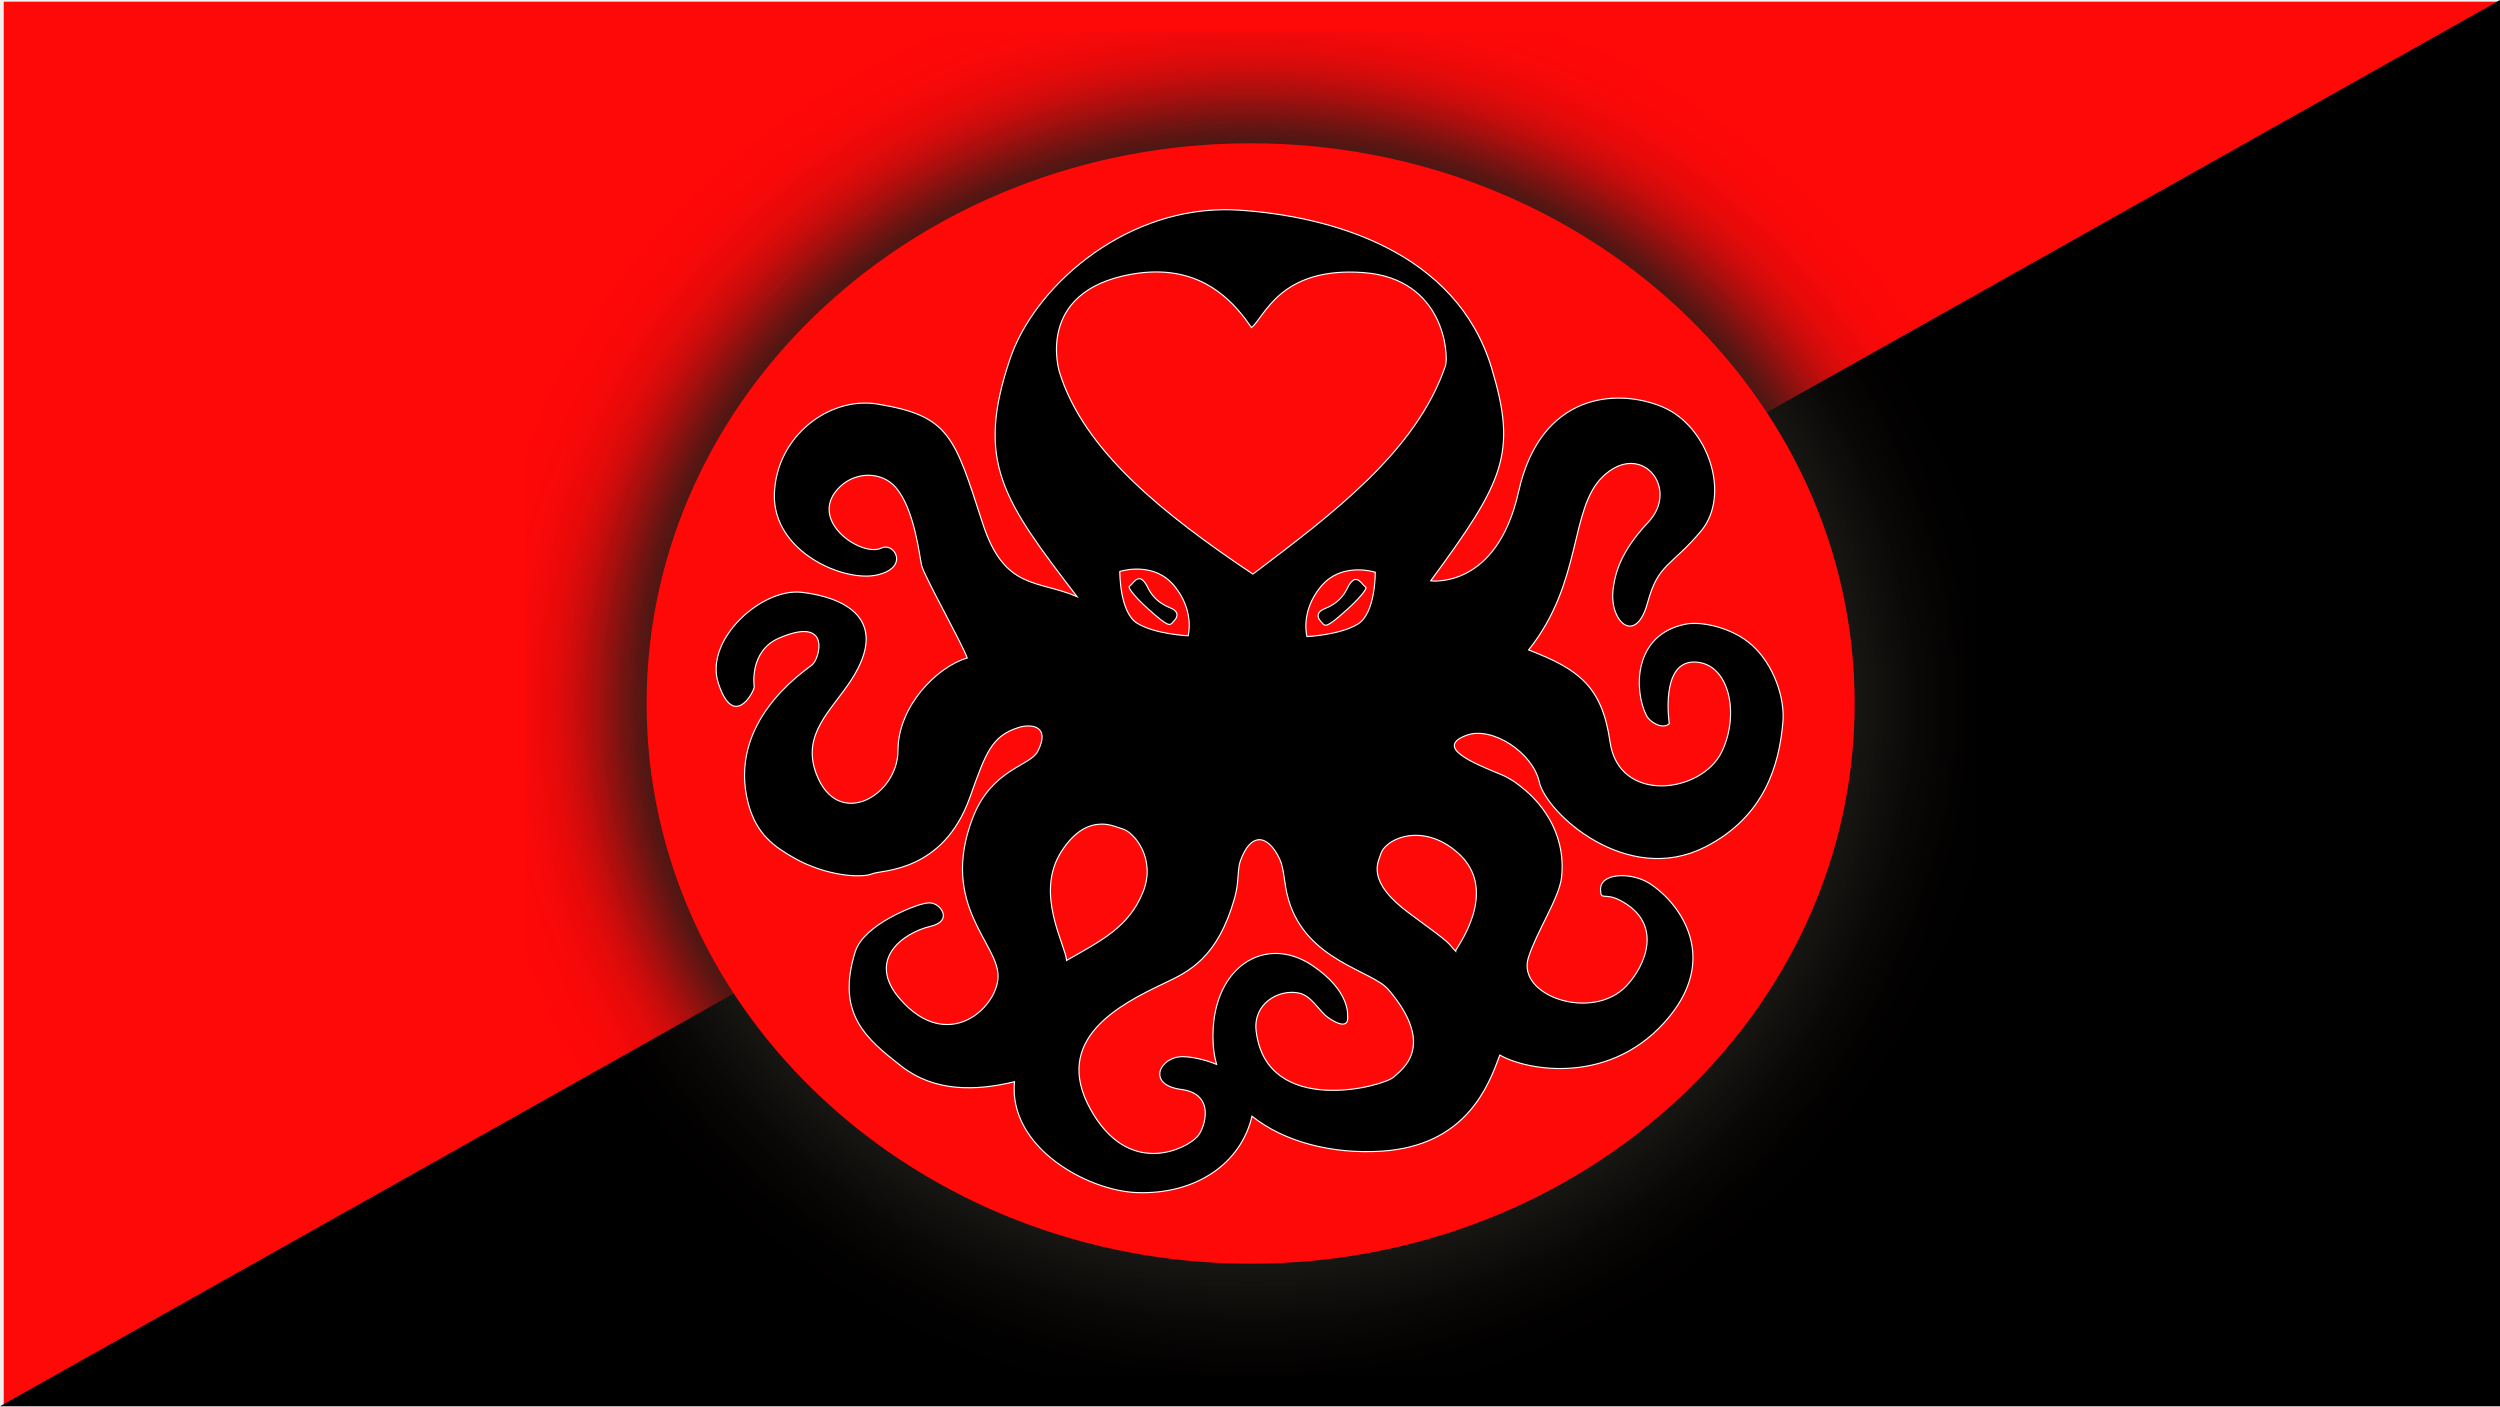
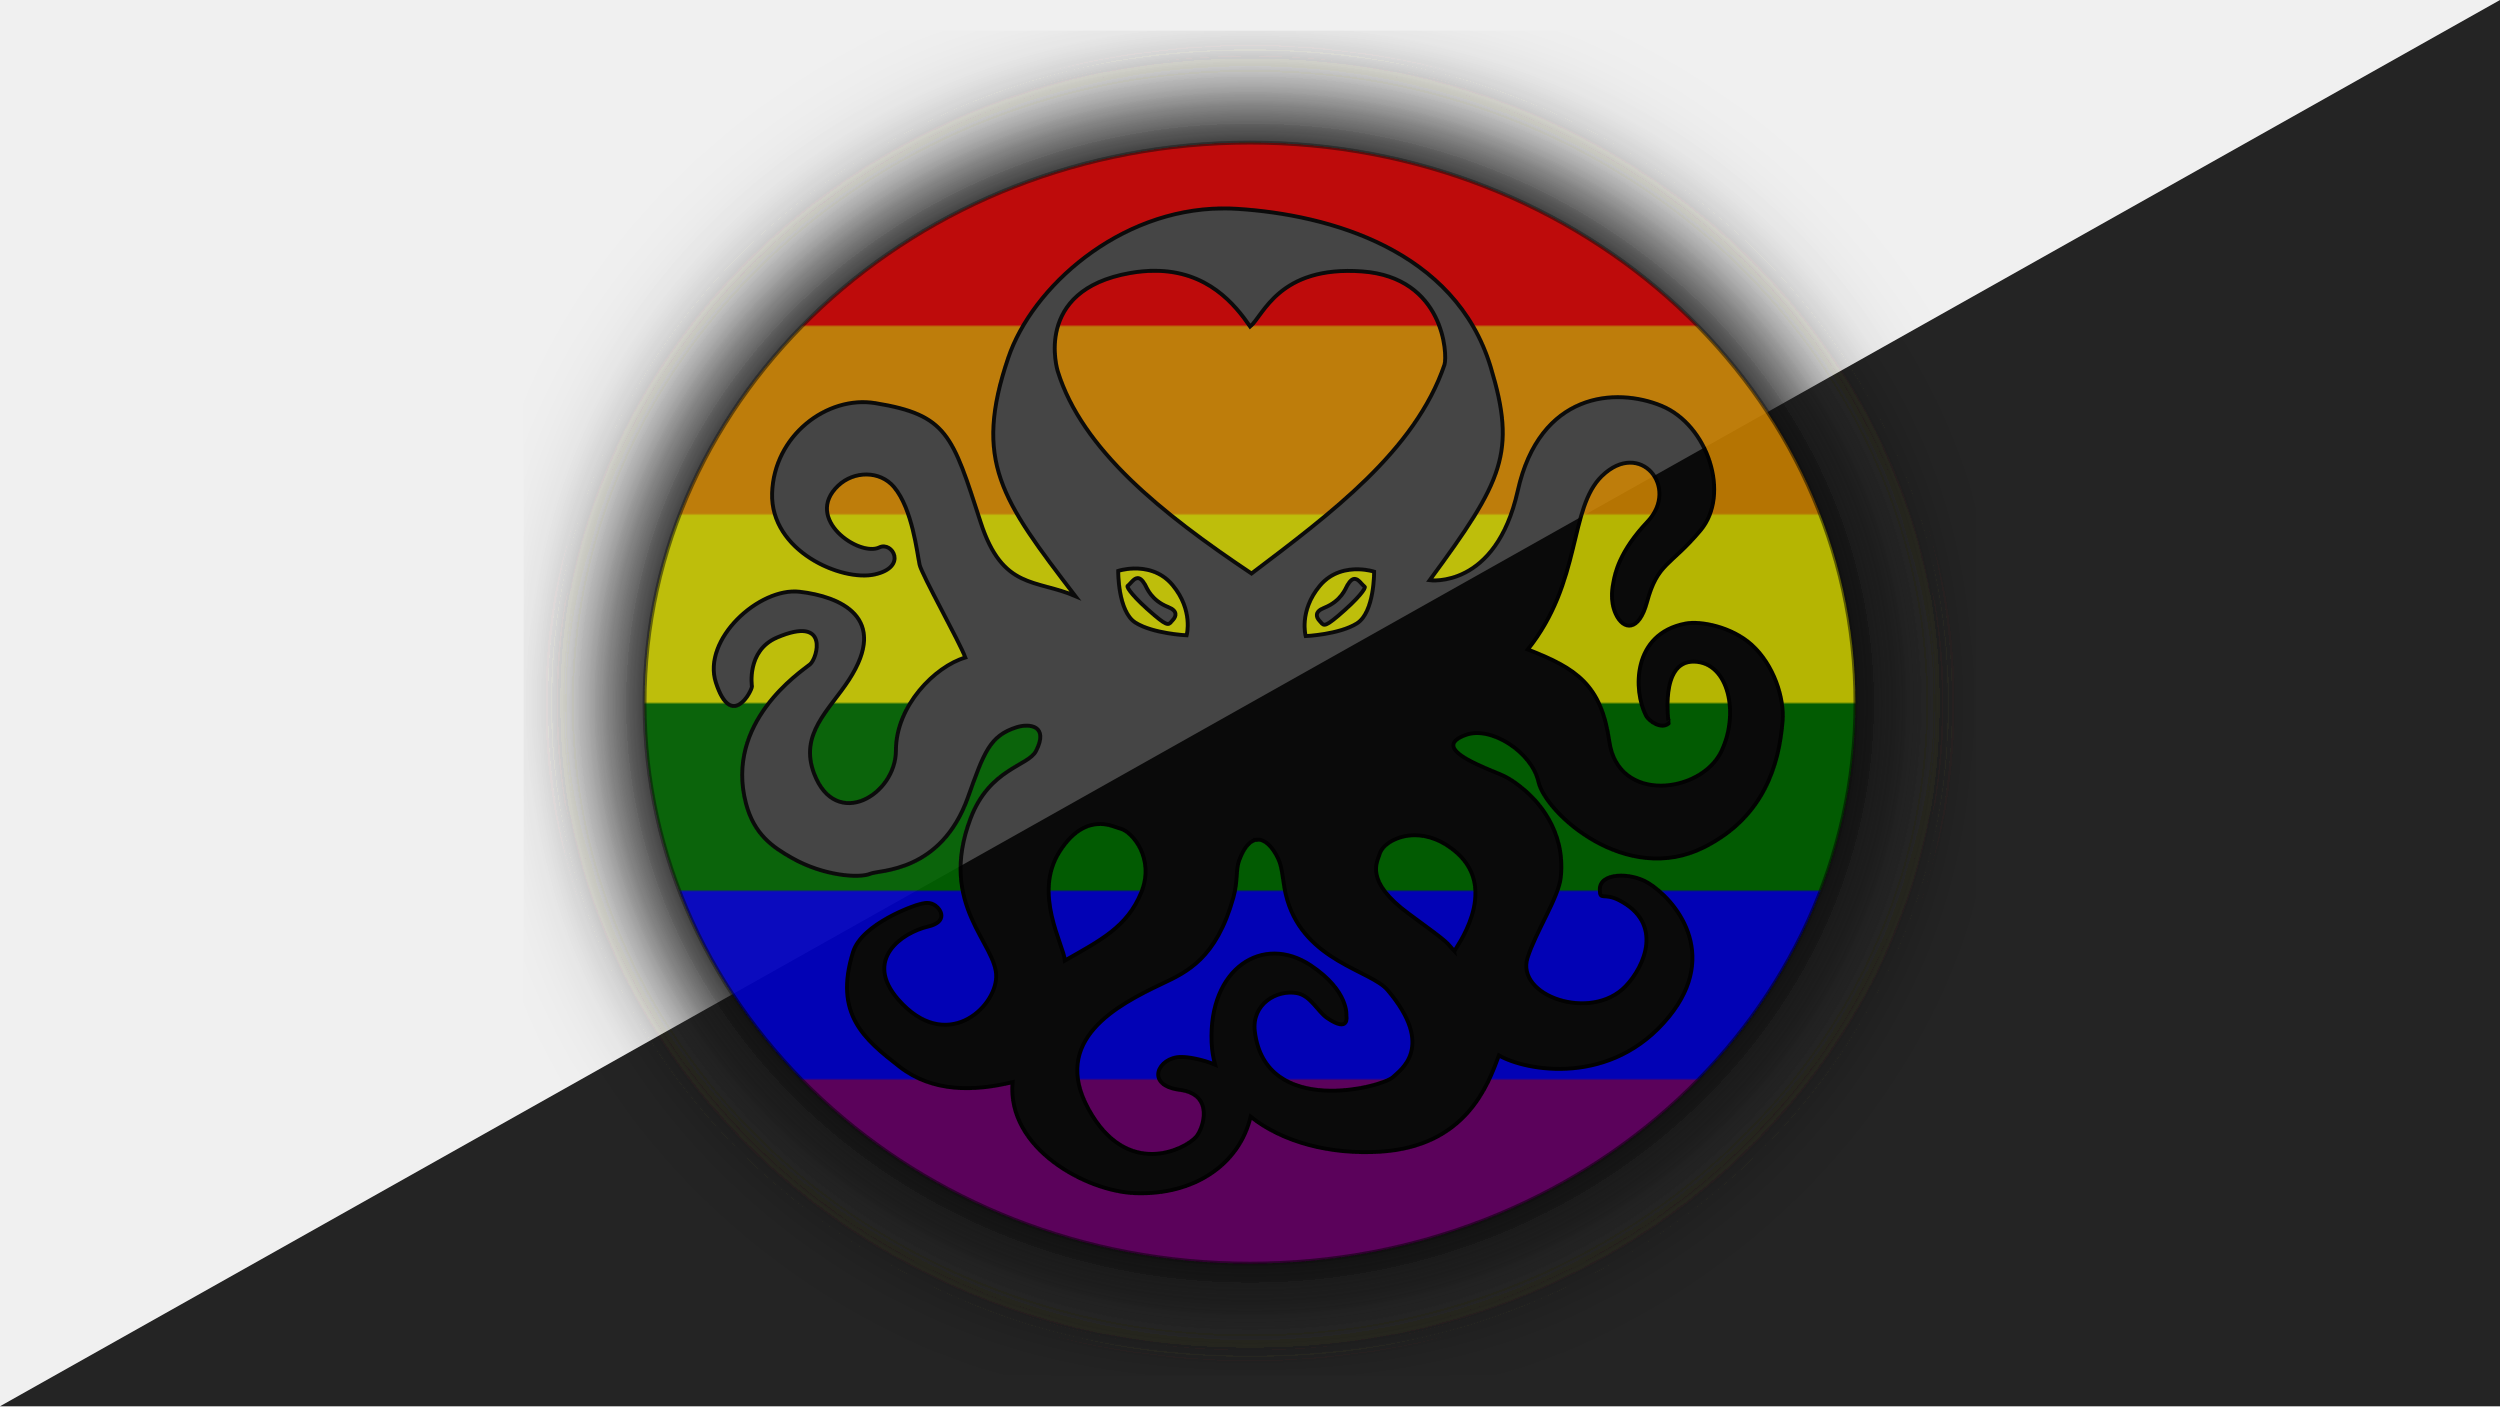
- <svg xmlns="http://www.w3.org/2000/svg" version="1.1" id="svg2" width="1282.409" height="721.355" viewBox="0 0 1282.409 721.355">
-   <defs id="defs6">
-     <filter style="color-interpolation-filters:sRGB" id="filter1304">
-       <feFlood flood-opacity="1" flood-color="rgb(29,27,23)" result="flood" id="feFlood1294" />
-       <feComposite in="flood" in2="SourceGraphic" operator="in" result="composite1" id="feComposite1296" />
-       <feGaussianBlur in="composite1" stdDeviation="27.383" result="blur" id="feGaussianBlur1298" />
-       <feOffset dx="0" dy="0" result="offset" id="feOffset1300" />
-       <feComposite in="SourceGraphic" in2="offset" operator="over" result="fbSourceGraphic" id="feComposite1302" />
-       <feColorMatrix result="fbSourceGraphicAlpha" in="fbSourceGraphic" values="0 0 0 -1 0 0 0 0 -1 0 0 0 0 -1 0 0 0 0 1 0" id="feColorMatrix1306" />
-       <feFlood id="feFlood1308" flood-opacity="1" flood-color="rgb(29,27,23)" result="flood" in="fbSourceGraphic" />
-       <feComposite in2="fbSourceGraphic" id="feComposite1310" in="flood" operator="in" result="composite1" />
+ <svg xmlns="http://www.w3.org/2000/svg" version="1.1" width="100%" height="100%" viewBox="0 0 1280 720" overflow="scroll">
+   <defs>
+     <style type="text/css">
+       svg, rect { overflow: hidden; clip: auto }
+       #background { fill: url('#rainbow'); fill: transparent }
+       #triangle { fill: #010000; fill-opacity: 0.85 }
+       #triangle { transition: 1s }
+       #center { opacity: 0.95; filter: brightness(50%) }
+       #circle { fill:#ff0808; fill: url('#rainbow'); filter: url('#dropshadow'); mask: url('#octomask'); stroke: black; stroke-width: 2px; stroke-opacity: 0.5 }
+       #octouse { fill: black; stroke: white; stroke-width: 0.6 }
+       #octomask path { fill: black }
+       #octofill { transition: 1s; fill: black; fill-opacity: 0.75; stroke: black; stroke-width: 2px }
+       #octofill:hover { fill: white }
+       #red { fill: red }
+       #yellow { fill: yellow }
+       #orange { fill: orange }
+       #green { fill: green }
+       #blue { fill: blue }
+       #purple { fill: purple }
+       #center { transform-origin: center }
+       .color:hover { filter: brightness(90%)) }
+     </style>
+     <filter style="color-interpolation-filters:sRGB" id="dropshadow">
+       <feFlood flood-opacity="1" flood-color="rgb(29,27,23)" result="flood" />
+       <feComposite in="flood" in2="SourceGraphic" operator="in" result="composite1" />
+       <feGaussianBlur in="composite1" stdDeviation="27.383" result="blur" />
+       <feOffset result="offset" />
+       <feComposite in="SourceGraphic" in2="offset" operator="over" result="fbSourceGraphic" />
+       <feColorMatrix result="fbSourceGraphicAlpha" in="fbSourceGraphic" values="0 0 0 -1 0 0 0 0 -1 0 0 0 0 -1 0 0 0 0 1 0" />
+       <feFlood flood-color="rgb(29,27,23)" result="flood" in="fbSourceGraphic" />
+       <feComposite in2="fbSourceGraphic" in="flood" operator="in" result="composite1" />
      <feGaussianBlur id="feGaussianBlur1312" in="composite1" stdDeviation="27.383" result="blur" />
-       <feOffset id="feOffset1314" dx="0" dy="0" result="offset" />
-       <feComposite in2="offset" id="feComposite1316" in="fbSourceGraphic" operator="over" result="composite2" />
+       <feOffset result="offset" />
+       <feComposite in2="offset" in="fbSourceGraphic" operator="over" />
    </filter>
+     <linearGradient id="rainbow" gradientTransform="rotate(90)">
+       <stop class="red" offset="0%" stop-color="red" />
+       <stop class="red" offset="16.5%" stop-color="red" />
+       <stop offset="16.7%" stop-color="orange" />
+       <stop offset="33.2%" stop-color="orange" />
+       <stop offset="33.4%" stop-color="yellow" />
+       <stop offset="49.9%" stop-color="yellow" />
+       <stop offset="50.1%" stop-color="green" />
+       <stop offset="66.5%" stop-color="green" />
+       <stop offset="66.7%" stop-color="blue" />
+       <stop offset="83.2%" stop-color="blue" />
+       <stop offset="83.4%" stop-color="purple" />
+       <stop offset="100%" stop-color="purple" />
+     </linearGradient>
+     <path id="octo" d="m 625.645,106.719 c -52.925,0.513 -97.145,40.356 -109.381,76.377 -18.025,53.064 -3.598,72.572 34.297,122.088 -20.241,-8.698 -37.262,-3.152 -48.445,-37.707 -14.532,-44.901 -17.077,-55.048 -54.002,-61.074 -24.649,-4.023 -51.941,16.618 -52.795,46.213 -0.854,29.595 35.674,45.332 52.627,41.477 16.953,-3.856 8.83,-17.035 2.295,-13.826 -10.234,5.024 -39.054,-14.666 -21.082,-31.625 8.065,-7.611 21.354,-7.829 28.553,0.691 9.415,11.143 11.835,33.803 13.117,39.775 1.099,5.116 20.596,39.783 23.416,47.549 -15.56,4.568 -35.533,24.76 -35.533,47.543 0,22.783 -30.692,41.069 -41.832,12.045 -7.848,-20.446 7.566,-32.42 17.783,-48.152 20.8,-32.028 -4.601,-42.726 -25.26,-45.111 -20.659,-2.385 -50.101,24.368 -42.844,46.572 7.936,24.28 18.324,4.362 18.428,1.916 0,0 -2.868,-18.282 12.773,-25.02 27.136,-11.689 20.702,10.719 16.979,13.691 -5.103,4.074 -43.702,29.728 -32.799,71.209 4.194,15.956 13.697,22.311 23.445,27.871 16.259,9.272 34.589,10.552 40.291,8.104 4.639,-1.992 36.098,-0.506 49.885,-39.029 8.215,-22.954 11.094,-31.602 25.033,-35.969 6.513,-2.04 16.572,-0.886 9.812,12.248 -3.964,7.703 -23.778,8.915 -33.463,34.426 -16.987,44.743 13.756,64.208 13.115,81.357 -0.602,16.123 -25.852,39.062 -50.105,11.451 -17.981,-20.47 1.746,-34.266 15.34,-37.455 9.976,-2.34 6.946,-8.834 2.855,-11.186 -2.979,-1.713 -6.367,-0.38 -7.104,-0.252 -2.613,0.454 -29.723,9.971 -34.27,24.508 -9.926,31.735 5.637,44.564 23.738,58.68 16.99,13.249 38.233,12.736 57.943,7.934 -3.033,33.946 37.721,55.973 62.861,56.867 30.135,1.072 53.272,-14.78 59,-39.184 16.414,13.128 41.004,19.542 66.436,17.932 43.608,-2.761 54.968,-33.739 60.697,-49.299 13.774,8.013 57.802,16.25 87.121,-19.881 26.353,-32.476 2.862,-60.181 -10.793,-68.455 -9.012,-5.461 -24.805,-5.32 -24.676,3.477 0.087,5.902 1.971,1.355 9.838,5.391 22.975,11.785 13.104,33.941 3.352,44.088 -17.662,18.377 -56.409,4.929 -50.184,-14.631 4.306,-13.531 15.934,-30.747 17.023,-41.305 2.509,-24.321 -12.512,-39.735 -19.916,-45.604 -1.047,-0.83 -5.474,-4.708 -11.381,-7.1 -15.521,-6.284 -33.523,-14.11 -17.4,-20.043 12.955,-4.767 33.855,8.808 37.246,23.945 3.586,16.004 44.915,53.776 84.982,33.455 30.652,-15.545 38.204,-42.297 40.021,-64.523 0.957,-11.709 -4.475,-28.839 -15.889,-39.092 -10.252,-9.209 -26.083,-12.283 -33.773,-10.812 -27.433,5.245 -26.812,34.36 -20.316,46.998 1.71,3.327 8.214,7.294 11.668,4.109 0,1e-5 -4.899,-32.041 13.016,-31.625 17.915,0.417 23.265,26.94 13.838,46.186 -10.426,21.285 -52.707,26.703 -57.256,-5.271 -4.128,-29.018 -16.763,-37.443 -41.752,-47.129 27.852,-34.883 20.827,-72.222 37.994,-88.846 19.571,-18.95 39.931,5.86 23.285,23.447 -14.473,15.292 -16.575,26.551 -17.365,30.691 -0.429,2.25 -2.059,9.577 1.145,16.529 3.934,8.538 11.892,9.054 15.926,-5.9 5.518,-20.455 11.879,-18.358 27.432,-36.873 15.552,-18.515 3.707,-54.019 -19.863,-63.762 -23.577,-9.746 -62.428,-6.966 -73.684,43.477 -11.256,50.443 -45.111,45.789 -45.111,45.789 37.511,-50.991 44.529,-65.309 31.24,-109.197 -18.137,-59.899 -82.374,-77.905 -129.705,-80.953 -2.642,-0.17 -5.266,-0.24 -7.869,-0.215 z m -34.57,31.926 c 27.247,-0.054 41.21,17.274 49.016,28.549 6.716,-5.465 14.555,-31.342 57.307,-28.227 41.906,3.054 43.814,42.448 42.172,47.783 -15.015,44.051 -58.226,76.195 -98.787,106.895 -46.299,-30.978 -86.775,-63.51 -99.205,-103.527 0,0 -13.151,-41.478 36.986,-50.316 4.456,-0.785 8.619,-1.149 12.512,-1.156 z m -10.693,152.436 c 5.895,-0.17 13.953,1.225 19.994,8.498 10.74,12.929 7.188,25.705 7.188,25.705 0,0 -17.22,-0.801 -26.248,-6.512 -9.028,-5.711 -8.795,-26.479 -8.795,-26.479 0,0 3.276,-1.08 7.861,-1.213 z m 115.309,0.398 c 4.585,0.133 7.859,1.213 7.859,1.213 0,0 0.235,20.769 -8.793,26.48 -9.028,5.711 -26.248,6.51 -26.248,6.51 0,0 -3.555,-12.774 7.186,-25.703 6.041,-7.273 14.101,-8.67 19.996,-8.5 z m -113.381,4.523 c -1.9,0.168 -3.427,2.828 -4.949,3.973 -0.795,0.598 3.087,6.047 13.645,14.986 7.578,6.416 7.389,4.778 9.604,2.338 1.558,-1.717 2.478,-4.502 -2.422,-6.447 -8.901,-3.534 -10.991,-9.907 -11.973,-11.594 -1.49,-2.56 -2.764,-3.356 -3.904,-3.256 z m 111.453,0.398 c -1.14,-0.101 -2.414,0.698 -3.904,3.258 -0.982,1.687 -3.073,8.06 -11.975,11.594 -4.9,1.945 -3.98,4.73 -2.422,6.447 2.214,2.44 2.026,4.076 9.604,-2.34 10.557,-8.939 14.439,-14.387 13.645,-14.984 -1.522,-1.145 -3.047,-3.807 -4.947,-3.975 z M 563.438,421.885 c 4.401,0.017 7.936,1.745 10.477,2.449 5.808,1.61 17.523,15.208 10.402,32.629 -7.261,17.766 -20.983,24.477 -39.088,34.852 -0.643,-8.11 -16.415,-34.239 -2.793,-55.701 7.562,-11.913 15.343,-14.25 21.002,-14.229 z m 160.941,5.748 c 6.525,0.002 14.111,2.4 21.559,8.996 22.113,19.585 -1.353,49.536 -1.248,50.369 -4.768,-4.87 0.071,-2.071 -23.193,-19.014 -23.264,-16.943 -16.211,-26.797 -15.176,-30.611 1.254,-4.623 8.522,-9.742 18.059,-9.74 z m -80.582,2.252 c 3.819,-0.201 7.678,3.515 10.639,9.729 2.604,5.464 2.125,12.612 4.658,21.172 9.281,31.359 42.8,36.041 51.32,46.096 24.875,29.352 6.326,41.111 2.795,44.592 -5.228,5.154 -65.287,20.919 -70.746,-23.303 -1.748,-14.164 11.328,-21.613 21.639,-19.688 6.914,1.291 10.632,9.459 15.334,12.684 11.715,8.033 9.908,-1.039 9.908,-1.039 0,0 1.508,-12.691 -18.252,-25.852 -24.535,-16.341 -52.346,1.596 -50.736,39.471 0.169,3.984 0.781,7.776 1.783,11.375 -6.672,-2.743 -13.532,-3.983 -17.602,-3.945 -11.635,0.109 -18.488,14.482 -0.465,16.824 18.023,2.342 11.914,20.068 8.291,24.127 -5.78,6.475 -35.398,21.442 -54.979,-14.131 -19.58,-35.573 14.569,-53.383 37.629,-64.33 12.602,-5.983 27.66,-12.794 36.438,-44.041 2.35,-8.367 1.233,-14.333 2.975,-19.08 2.662,-7.255 6.001,-10.483 9.371,-10.66 z" />
+     <mask id="octomask">
+       <rect x="0" y="0" width="100%" height="100%" fill="white" />
+       <use href="#octo" />
+     </mask>
+     <clipPath id="octoclip">
+       <use href="#octo" />
+     </clipPath>
  </defs>
-   <g id="g10" transform="translate(1.908753,0.8549237)">
-     <rect style="fill:#ff0808;fill-opacity:1;fill-rule:evenodd;stroke-width:79.616;stroke-linecap:round;stroke-linejoin:round" id="rect928" width="1280" height="720" x="-4.5776367e-05" y="6.1035156e-05" />
-     <path style="fill:#010000;fill-opacity:1;stroke:#000000;stroke-width:1px;stroke-linecap:butt;stroke-linejoin:miter;stroke-opacity:1" d="M 0,720 1280,0 v 720 z" id="path930" />
-     <ellipse style="fill:#ff0808;fill-opacity:1;fill-rule:evenodd;stroke-width:76.031;stroke-linecap:round;stroke-linejoin:round;filter:url(#filter1304)" id="path932" cx="639.619" cy="360.011" rx="309.849" ry="287.364" />
-     <path id="path837" style="fill:#000000;fill-opacity:1;stroke:#ffffff;stroke-width:0.59;stroke-linecap:butt;stroke-linejoin:miter;stroke-miterlimit:4;stroke-dasharray:none;stroke-opacity:1" d="m 625.645,106.719 c -52.925,0.513 -97.145,40.356 -109.381,76.377 -18.025,53.064 -3.598,72.572 34.297,122.088 -20.241,-8.698 -37.262,-3.152 -48.445,-37.707 -14.532,-44.901 -17.077,-55.048 -54.002,-61.074 -24.649,-4.023 -51.941,16.618 -52.795,46.213 -0.854,29.595 35.674,45.332 52.627,41.477 16.953,-3.856 8.83,-17.035 2.295,-13.826 -10.234,5.024 -39.054,-14.666 -21.082,-31.625 8.065,-7.611 21.354,-7.829 28.553,0.691 9.415,11.143 11.835,33.803 13.117,39.775 1.099,5.116 20.596,39.783 23.416,47.549 -15.56,4.568 -35.533,24.76 -35.533,47.543 0,22.783 -30.692,41.069 -41.832,12.045 -7.848,-20.446 7.566,-32.42 17.783,-48.152 20.8,-32.028 -4.601,-42.726 -25.26,-45.111 -20.659,-2.385 -50.101,24.368 -42.844,46.572 7.936,24.28 18.324,4.362 18.428,1.916 0,0 -2.868,-18.282 12.773,-25.02 27.136,-11.689 20.702,10.719 16.979,13.691 -5.103,4.074 -43.702,29.728 -32.799,71.209 4.194,15.956 13.697,22.311 23.445,27.871 16.259,9.272 34.589,10.552 40.291,8.104 4.639,-1.992 36.098,-0.506 49.885,-39.029 8.215,-22.954 11.094,-31.602 25.033,-35.969 6.513,-2.04 16.572,-0.886 9.812,12.248 -3.964,7.703 -23.778,8.915 -33.463,34.426 -16.987,44.743 13.756,64.208 13.115,81.357 -0.602,16.123 -25.852,39.062 -50.105,11.451 -17.981,-20.47 1.746,-34.266 15.34,-37.455 9.976,-2.34 6.946,-8.834 2.855,-11.186 -2.979,-1.713 -6.367,-0.38 -7.104,-0.252 -2.613,0.454 -29.723,9.971 -34.27,24.508 -9.926,31.735 5.637,44.564 23.738,58.68 16.99,13.249 38.233,12.736 57.943,7.934 -3.033,33.946 37.721,55.973 62.861,56.867 30.135,1.072 53.272,-14.78 59,-39.184 16.414,13.128 41.004,19.542 66.436,17.932 43.608,-2.761 54.968,-33.739 60.697,-49.299 13.774,8.013 57.802,16.25 87.121,-19.881 26.353,-32.476 2.862,-60.181 -10.793,-68.455 -9.012,-5.461 -24.805,-5.32 -24.676,3.477 0.087,5.902 1.971,1.355 9.838,5.391 22.975,11.785 13.104,33.941 3.352,44.088 -17.662,18.377 -56.409,4.929 -50.184,-14.631 4.306,-13.531 15.934,-30.747 17.023,-41.305 2.509,-24.321 -12.512,-39.735 -19.916,-45.604 -1.047,-0.83 -5.474,-4.708 -11.381,-7.1 -15.521,-6.284 -33.523,-14.11 -17.4,-20.043 12.955,-4.767 33.855,8.808 37.246,23.945 3.586,16.004 44.915,53.776 84.982,33.455 30.652,-15.545 38.204,-42.297 40.021,-64.523 0.957,-11.709 -4.475,-28.839 -15.889,-39.092 -10.252,-9.209 -26.083,-12.283 -33.773,-10.812 -27.433,5.245 -26.812,34.36 -20.316,46.998 1.71,3.327 8.214,7.294 11.668,4.109 0,1e-5 -4.899,-32.041 13.016,-31.625 17.915,0.417 23.265,26.94 13.838,46.186 -10.426,21.285 -52.707,26.703 -57.256,-5.271 -4.128,-29.018 -16.763,-37.443 -41.752,-47.129 27.852,-34.883 20.827,-72.222 37.994,-88.846 19.571,-18.95 39.931,5.86 23.285,23.447 -14.473,15.292 -16.575,26.551 -17.365,30.691 -0.429,2.25 -2.059,9.577 1.145,16.529 3.934,8.538 11.892,9.054 15.926,-5.9 5.518,-20.455 11.879,-18.358 27.432,-36.873 15.552,-18.515 3.707,-54.019 -19.863,-63.762 -23.577,-9.746 -62.428,-6.966 -73.684,43.477 -11.256,50.443 -45.111,45.789 -45.111,45.789 37.511,-50.991 44.529,-65.309 31.24,-109.197 -18.137,-59.899 -82.374,-77.905 -129.705,-80.953 -2.642,-0.17 -5.266,-0.24 -7.869,-0.215 z m -34.57,31.926 c 27.247,-0.054 41.21,17.274 49.016,28.549 6.716,-5.465 14.555,-31.342 57.307,-28.227 41.906,3.054 43.814,42.448 42.172,47.783 -15.015,44.051 -58.226,76.195 -98.787,106.895 -46.299,-30.978 -86.775,-63.51 -99.205,-103.527 0,0 -13.151,-41.478 36.986,-50.316 4.456,-0.785 8.619,-1.149 12.512,-1.156 z m -10.693,152.436 c 5.895,-0.17 13.953,1.225 19.994,8.498 10.74,12.929 7.188,25.705 7.188,25.705 0,0 -17.22,-0.801 -26.248,-6.512 -9.028,-5.711 -8.795,-26.479 -8.795,-26.479 0,0 3.276,-1.08 7.861,-1.213 z m 115.309,0.398 c 4.585,0.133 7.859,1.213 7.859,1.213 0,0 0.235,20.769 -8.793,26.48 -9.028,5.711 -26.248,6.51 -26.248,6.51 0,0 -3.555,-12.774 7.186,-25.703 6.041,-7.273 14.101,-8.67 19.996,-8.5 z m -113.381,4.523 c -1.9,0.168 -3.427,2.828 -4.949,3.973 -0.795,0.598 3.087,6.047 13.645,14.986 7.578,6.416 7.389,4.778 9.604,2.338 1.558,-1.717 2.478,-4.502 -2.422,-6.447 -8.901,-3.534 -10.991,-9.907 -11.973,-11.594 -1.49,-2.56 -2.764,-3.356 -3.904,-3.256 z m 111.453,0.398 c -1.14,-0.101 -2.414,0.698 -3.904,3.258 -0.982,1.687 -3.073,8.06 -11.975,11.594 -4.9,1.945 -3.98,4.73 -2.422,6.447 2.214,2.44 2.026,4.076 9.604,-2.34 10.557,-8.939 14.439,-14.387 13.645,-14.984 -1.522,-1.145 -3.047,-3.807 -4.947,-3.975 z M 563.438,421.885 c 4.401,0.017 7.936,1.745 10.477,2.449 5.808,1.61 17.523,15.208 10.402,32.629 -7.261,17.766 -20.983,24.477 -39.088,34.852 -0.643,-8.11 -16.415,-34.239 -2.793,-55.701 7.562,-11.913 15.343,-14.25 21.002,-14.229 z m 160.941,5.748 c 6.525,0.002 14.111,2.4 21.559,8.996 22.113,19.585 -1.353,49.536 -1.248,50.369 -4.768,-4.87 0.071,-2.071 -23.193,-19.014 -23.264,-16.943 -16.211,-26.797 -15.176,-30.611 1.254,-4.623 8.522,-9.742 18.059,-9.74 z m -80.582,2.252 c 3.819,-0.201 7.678,3.515 10.639,9.729 2.604,5.464 2.125,12.612 4.658,21.172 9.281,31.359 42.8,36.041 51.32,46.096 24.875,29.352 6.326,41.111 2.795,44.592 -5.228,5.154 -65.287,20.919 -70.746,-23.303 -1.748,-14.164 11.328,-21.613 21.639,-19.688 6.914,1.291 10.632,9.459 15.334,12.684 11.715,8.033 9.908,-1.039 9.908,-1.039 0,0 1.508,-12.691 -18.252,-25.852 -24.535,-16.341 -52.346,1.596 -50.736,39.471 0.169,3.984 0.781,7.776 1.783,11.375 -6.672,-2.743 -13.532,-3.983 -17.602,-3.945 -11.635,0.109 -18.488,14.482 -0.465,16.824 18.023,2.342 11.914,20.068 8.291,24.127 -5.78,6.475 -35.398,21.442 -54.979,-14.131 -19.58,-35.573 14.569,-53.383 37.629,-64.33 12.602,-5.983 27.66,-12.794 36.438,-44.041 2.35,-8.367 1.233,-14.333 2.975,-19.08 2.662,-7.255 6.001,-10.483 9.371,-10.66 z" />
+   <g id="background">
+     <rect x="0" y="0" width="100%" height="100%" />
+     <rect id="red" class="color" x="0" y="-16.6%" width="100%" height="16.6%">
+       <animate id="rdDrop" attributeName="y" attributeType="XML" values="-16.6%; 2%; 0%" dur="0.5s" begin="0s; rdFall.end" fill="freeze" />
+       <animate id="rdFall" attributeName="y" attributeType="XML" values="0%; 101%; 100%" dur="0.5s" begin="orFall.end - 0.25s" fill="freeze" />
+     </rect>
+     <rect id="orange" class="color" x="0" y="-16.6%" width="100%" height="16.6%">
+       <animate id="orDrop" attributeName="y" attributeType="XML" values="-16.6%; 18.6%; 16.6%" dur="0.5s" begin="rdDrop.end - 0.25s" fill="freeze" />
+       <animate id="orFall" attributeName="y" attributeType="XML" values="16.6%; 101%; 100%" dur="0.5s" begin="ylFall.end - 0.25s" fill="freeze" />
+     </rect>
+     <rect id="yellow" class="color" x="0" y="-16.6%" width="100%" height="16.6%">
+       <animate id="ylDrop" attributeName="y" attributeType="XML" values="-16.6%; 35.3%; 33.3%" dur="0.5s" begin="orDrop.end - 0.25s" fill="freeze" />
+       <animate id="ylFall" attributeName="y" attributeType="XML" values="33.3%; 101%; 100%" dur="0.5s" begin="grFall.end - 0.25s" fill="freeze" />
+     </rect>
+     <rect id="green" class="color" x="0" y="-16.6%" width="100%" height="16.6%">
+       <animate id="grDrop" attributeName="y" attributeType="XML" values="-16.6%; 51%; 50%" dur="0.5s" begin="ylDrop.end - 0.25s" fill="freeze" />
+       <animate id="grFall" attributeName="y" attributeType="XML" values="50%; 101%; 100%" dur="0.5s" begin="blFall.end - 0.25s" fill="freeze" />
+     </rect>
+     <rect id="blue" class="color" x="0" y="-16.6%" width="100%" height="16.6%">
+       <animate id="blDrop" attributeName="y" attributeType="XML" values="-16.6%; 67.6%; 66.6%" dur="0.5s" begin="grDrop.end - 0.25s" fill="freeze" />
+       <animate id="blFall" attributeName="y" attributeType="XML" values="50%; 101%; 100%" dur="0.5s" begin="prFall.end - 0.25s" fill="freeze" />
+     </rect>
+     <rect id="purple" class="color" x="0" y="-16.6%" width="100%" height="16.6%">
+       <animate id="prDrop" attributeName="y" attributeType="XML" values="-16.6%; 84.3%; 83.2%" dur="0.5s" begin="blDrop.end - 0.25s" fill="freeze" />
+       <animate id="prFall" attributeName="y" attributeType="XML" values="83.2%; 101%; 100%" dur="0.5s" begin="purple.click; orange.click; green.click; blue.click; red.click; yellow.click" fill="freeze" />
+     </rect>
+   </g>
+   <path id="triangle" d="m 0,720 1280,-720 0,720 z">
+     <animate attributeName="d" attributeType="XML" calcMode="paced" restart="whenNotActive" values="         m 0,720 1280,-720 0,720 z;         m 0,720 0,-720 1280,0 z;       " dur="1.5s" begin="click" />
+     <animate attributeName="d" attributeType="XML" values="         m 0,720 1280,0 0,0 z;         m 0,720 1280,-720 0,720 z;       " dur="2s" begin="0s" />
+   </path>
+   <g id="center">
+     <animateTransform id="spin" attributeName="transform" attributeType="XML" type="rotate" values="0; 360; 0" begin="click" dur="0.5s" repeatCount="4" fill="freeze" />
+     <animateTransform id="shrink" attributeName="transform" attributeType="XML" type="scale" values="1; 0" dur="1s" repeatCount="1" begin="spin.begin" additive="sum" />
+     <animateTransform attributeName="transform" attributeType="XML" type="scale" values="0; 1.1; 1" dur="1s" repeatCount="1" fill="freeze" begin="0s; shrink.end" additive="sum" />
+     <ellipse id="circle" cx="640" cy="360" rx="310" ry="287" />
+     <use id="octofill" href="#octo" />
  </g>
</svg>
